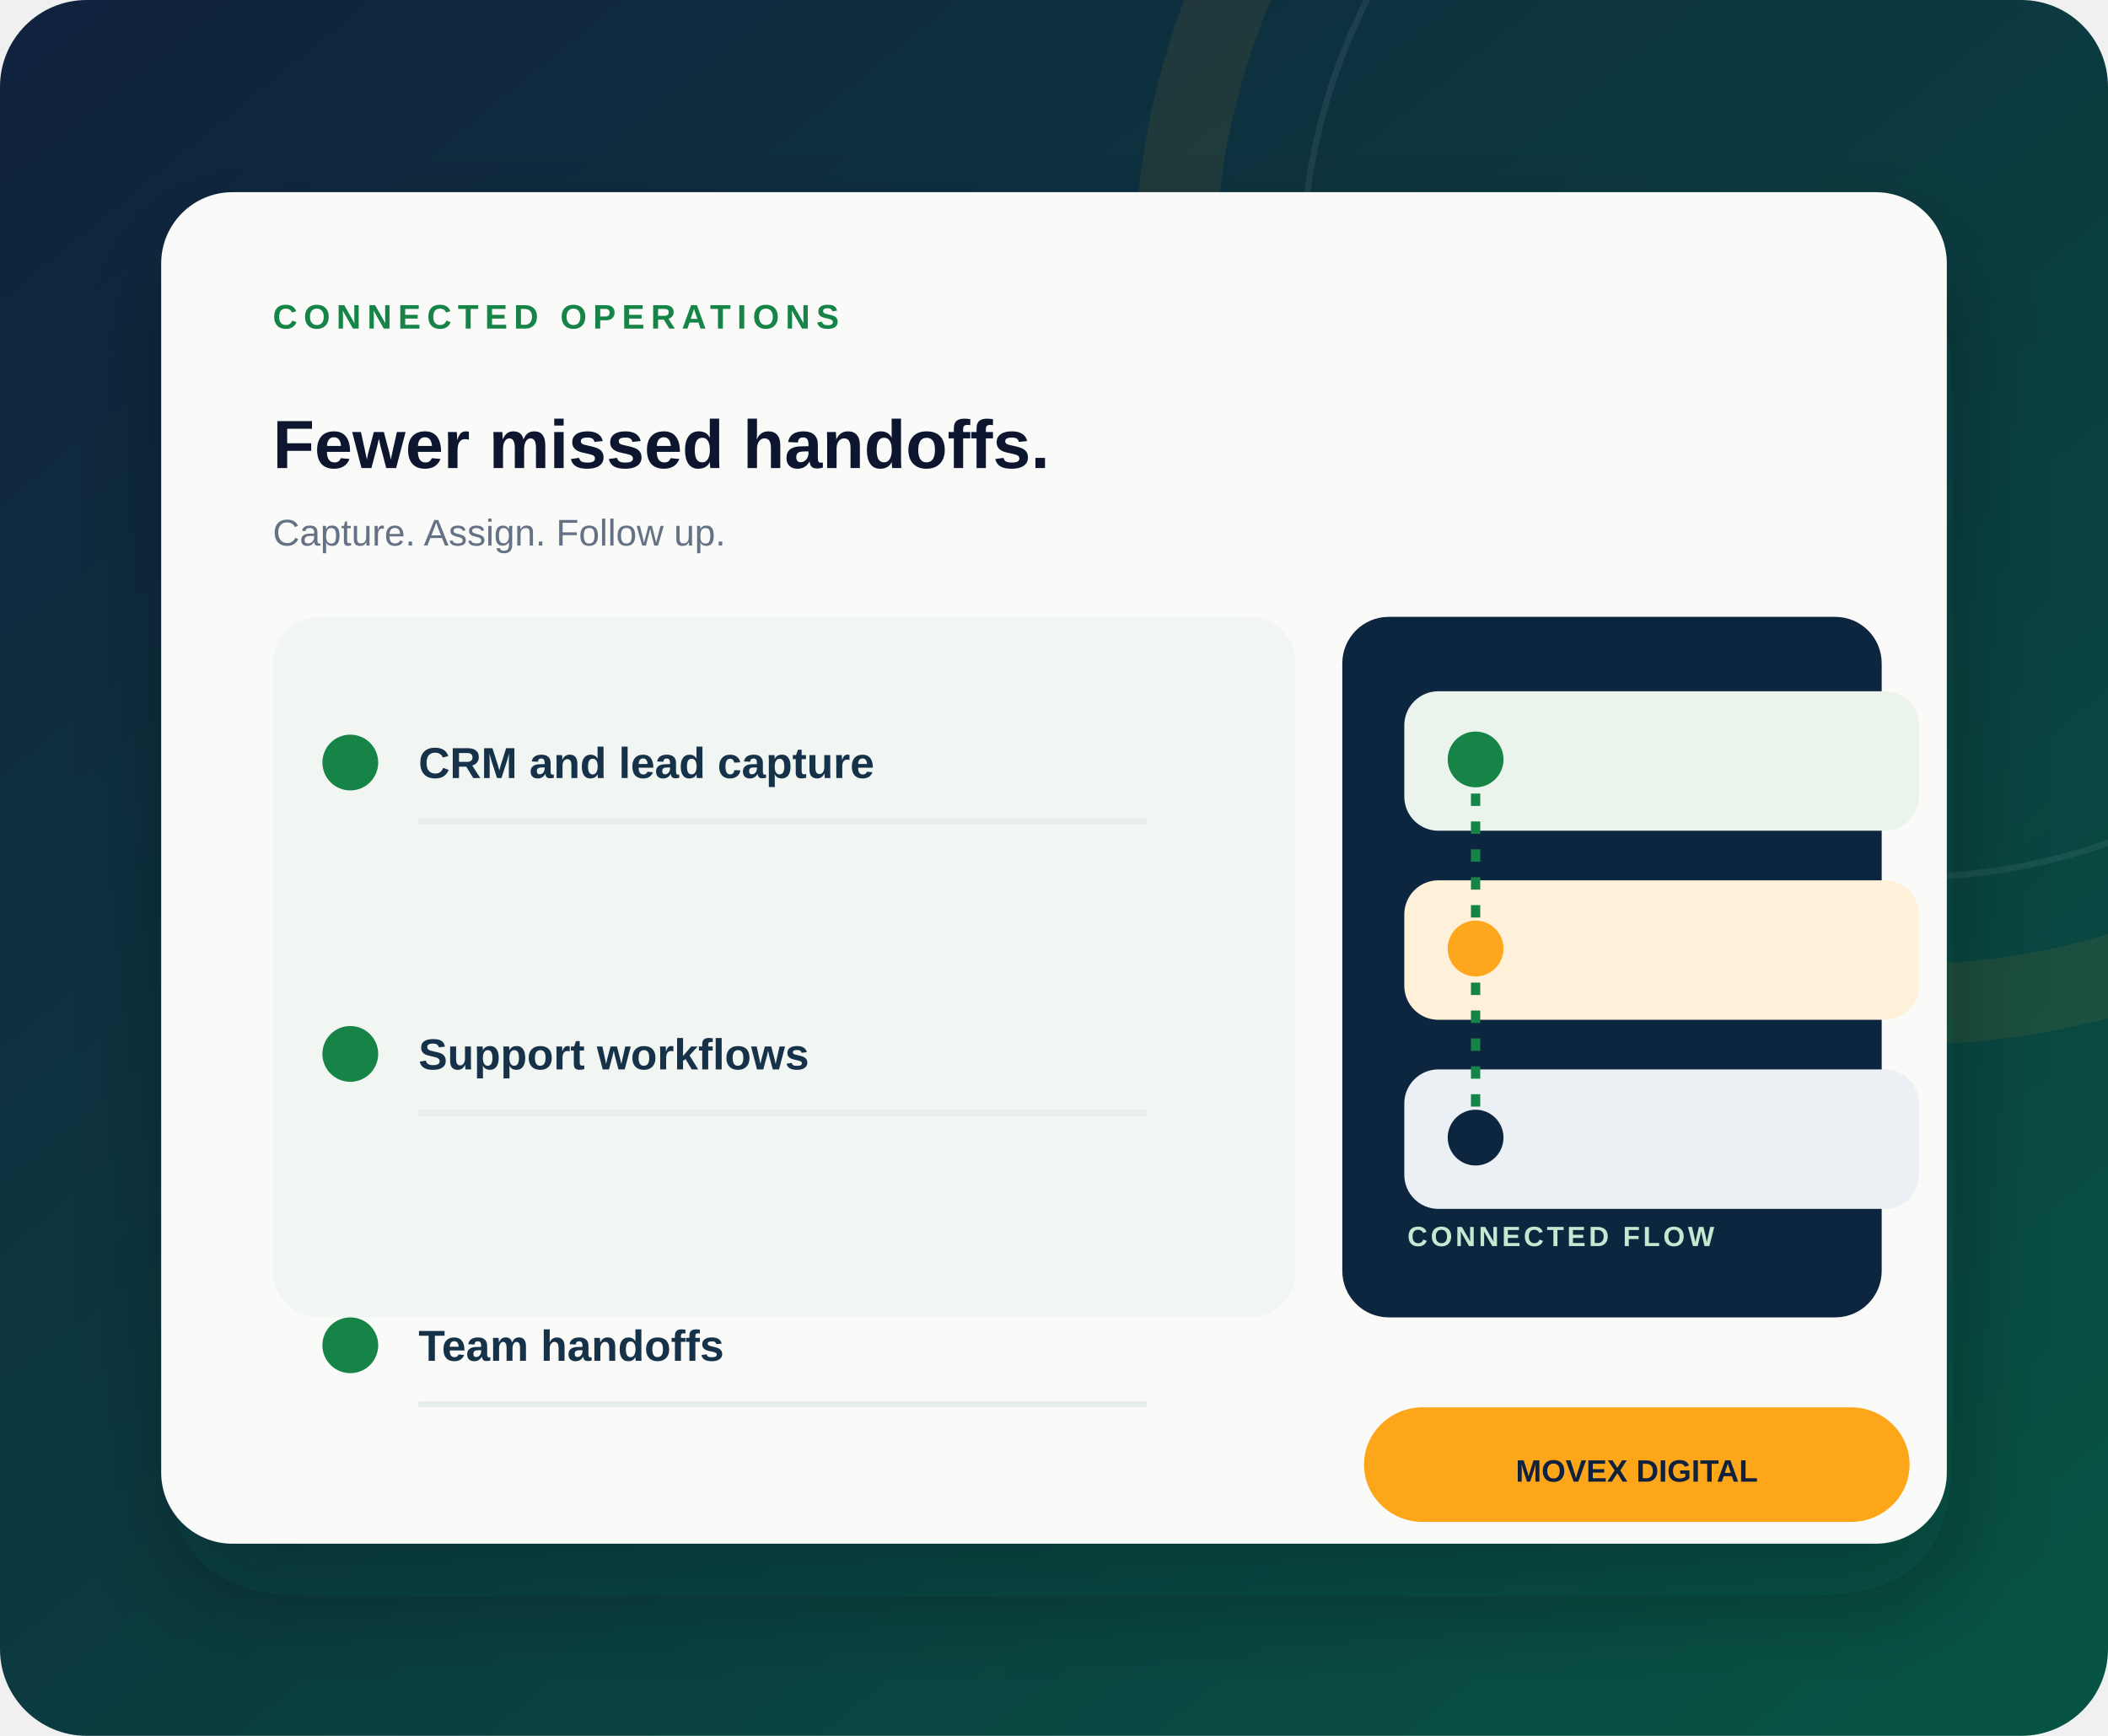
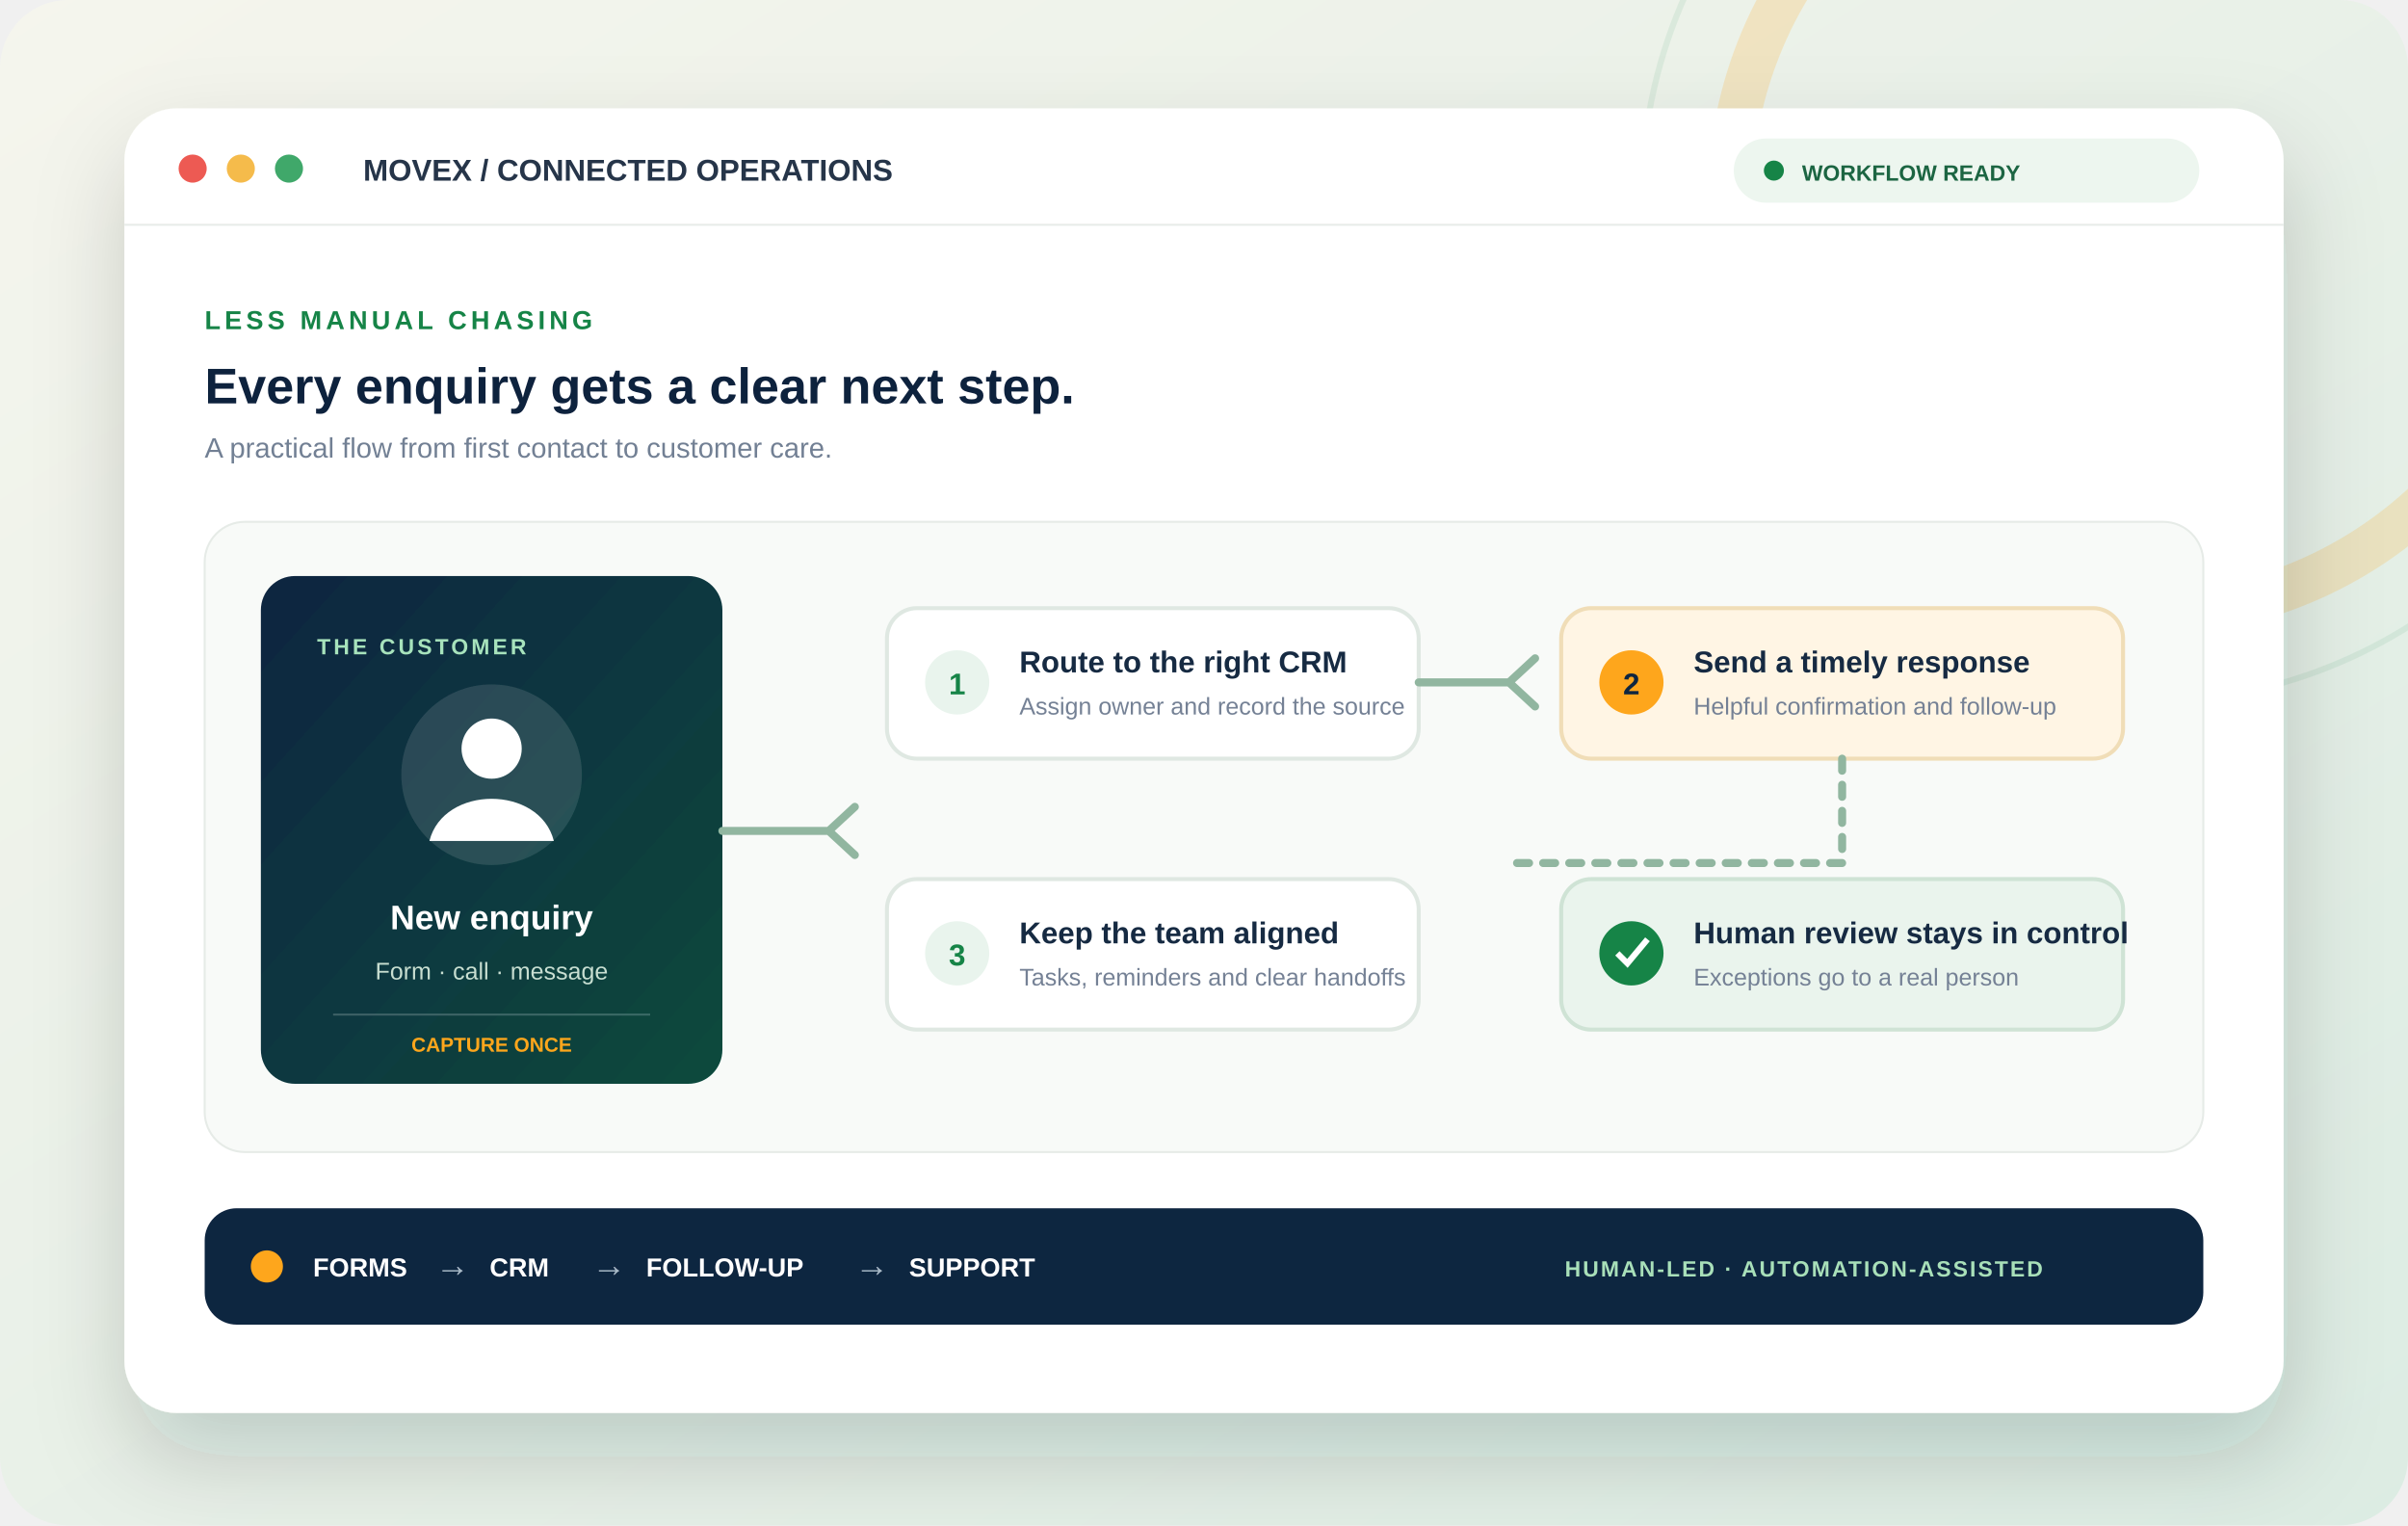
- <svg xmlns="http://www.w3.org/2000/svg" viewBox="0 0 680 560">
+ <svg xmlns="http://www.w3.org/2000/svg" viewBox="0 0 1200 760" role="img" aria-labelledby="title desc">
  <defs>
    <linearGradient id="bg" x2="1" y2="1">
-       <stop stop-color="#10213d" />
-       <stop offset="1" stop-color="#075443" />
+       <stop stop-color="#f5f5ed" />
+       <stop offset="1" stop-color="#dcece3" />
    </linearGradient>
-     <filter id="sh">
-       <feDropShadow dy="17" stdDeviation="17" flood-color="#001526" flood-opacity=".3" />
+     <linearGradient id="dark" x2="1" y2="1">
+       <stop stop-color="#102541" />
+       <stop offset="1" stop-color="#084a3d" />
+     </linearGradient>
+     <filter id="sh" x="-20%" y="-20%" width="140%" height="150%">
+       <feDropShadow dy="22" stdDeviation="23" flood-color="#102b20" flood-opacity=".18" />
    </filter>
  </defs>
-   <rect width="680" height="560" rx="28" fill="url(#bg)" />
-   <circle cx="615" cy="88" r="195" fill="none" stroke="#fff" stroke-opacity=".07" stroke-width="2" />
-   <circle cx="615" cy="88" r="236" fill="none" stroke="#fea61a" stroke-opacity=".08" stroke-width="26" />
+   <rect width="1200" height="760" rx="34" fill="url(#bg)" />
+   <circle cx="1068" cy="100" r="250" fill="none" stroke="#168447" stroke-opacity=".08" stroke-width="3" />
+   <circle cx="1068" cy="100" r="206" fill="none" stroke="#fea61a" stroke-opacity=".19" stroke-width="22" />
  <g filter="url(#sh)">
-     <rect x="52" y="62" width="576" height="436" rx="23" fill="#fafbf9" />
-     <text x="88" y="106" font-family="Arial" font-size="11" font-weight="700" letter-spacing="2" fill="#168447">CONNECTED OPERATIONS</text>
-     <text x="88" y="151" font-family="Arial" font-size="22" font-weight="700" fill="#07152d">Fewer missed handoffs.</text>
-     <text x="88" y="176" font-family="Arial" font-size="12" fill="#657286">Capture. Assign. Follow up.</text>
-     <rect x="88" y="199" width="330" height="226" rx="15" fill="#f2f6f3" />
-     <g transform="translate(0 0)">
-       <circle cx="113" cy="246" r="9" fill="#168447" />
-       <text x="135" y="251" font-family="Arial" font-size="14" font-weight="700" fill="#17304a">CRM and lead capture</text>
-       <path d="M135 265h235" stroke="#e7ede9" stroke-width="2" />
+     <rect x="62" y="54" width="1076" height="650" rx="26" fill="#fff" />
+     <path d="M62 112h1076" stroke="#e8ece9" />
+     <circle cx="96" cy="84" r="7" fill="#ed5a52" />
+     <circle cx="120" cy="84" r="7" fill="#f5bb4c" />
+     <circle cx="144" cy="84" r="7" fill="#40a86a" />
+     <text x="181" y="90" font-family="Arial,sans-serif" font-size="15" font-weight="700" fill="#26354a">MOVEX  /  CONNECTED OPERATIONS</text>
+     <rect x="864" y="69" width="232" height="32" rx="16" fill="#edf6ef" />
+     <circle cx="884" cy="85" r="5" fill="#168447" />
+     <text x="898" y="90" font-family="Arial,sans-serif" font-size="11" font-weight="700" fill="#1b6542">WORKFLOW READY</text>
+     <text x="102" y="164" font-family="Arial,sans-serif" font-size="13" font-weight="700" letter-spacing="2" fill="#168447">LESS MANUAL CHASING</text>
+     <text x="102" y="201" font-family="Arial,sans-serif" font-size="25" font-weight="700" fill="#10213d">Every enquiry gets a clear next step.</text>
+     <text x="102" y="228" font-family="Arial,sans-serif" font-size="14" fill="#728094">A practical flow from first contact to customer care.</text>
+     <rect x="102" y="260" width="996" height="314" rx="20" fill="#f8faf8" stroke="#e6ebe7" />
+     <rect x="130" y="287" width="230" height="253" rx="17" fill="url(#dark)" />
+     <text x="158" y="326" font-family="Arial,sans-serif" font-size="11" font-weight="700" letter-spacing="1.5" fill="#a7e3bc">THE CUSTOMER</text>
+     <circle cx="245" cy="386" r="45" fill="#fff" fill-opacity=".12" />
+     <circle cx="245" cy="373" r="15" fill="#fff" />
+     <path d="M214 419c7-28 55-28 62 0" fill="#fff" />
+     <text x="245" y="463" text-anchor="middle" font-family="Arial,sans-serif" font-size="17" font-weight="700" fill="#fff">New enquiry</text>
+     <text x="245" y="488" text-anchor="middle" font-family="Arial,sans-serif" font-size="12" fill="#c8ded1">Form · call · message</text>
+     <rect x="166" y="505" width="158" height="1" fill="#fff" fill-opacity=".2" />
+     <text x="245" y="524" text-anchor="middle" font-family="Arial,sans-serif" font-size="10" font-weight="700" fill="#fea61a">CAPTURE ONCE</text>
+     <g font-family="Arial,sans-serif">
+       <path d="M360 414h53m0 0 13-12m-13 12 13 12" fill="none" stroke="#91b6a0" stroke-width="4" stroke-linecap="round" stroke-linejoin="round" />
+       <rect x="442" y="303" width="265" height="75" rx="15" fill="#fff" stroke="#dfe8e2" stroke-width="2" />
+       <circle cx="477" cy="340" r="16" fill="#e9f4ed" />
+       <text x="477" y="346" text-anchor="middle" font-size="15" font-weight="700" fill="#168447">1</text>
+       <text x="508" y="335" font-size="15" font-weight="700" fill="#162b43">Route to the right CRM</text>
+       <text x="508" y="356" font-size="12" fill="#748195">Assign owner and record the source</text>
+       <path d="M707 340h45m0 0 13-12m-13 12 13 12" fill="none" stroke="#91b6a0" stroke-width="4" stroke-linecap="round" stroke-linejoin="round" />
+       <rect x="778" y="303" width="280" height="75" rx="15" fill="#fff5e4" stroke="#f0ddb7" stroke-width="2" />
+       <circle cx="813" cy="340" r="16" fill="#fea61a" />
+       <text x="813" y="346" text-anchor="middle" font-size="15" font-weight="700" fill="#102541">2</text>
+       <text x="844" y="335" font-size="15" font-weight="700" fill="#162b43">Send a timely response</text>
+       <text x="844" y="356" font-size="12" fill="#748195">Helpful confirmation and follow-up</text>
+       <path d="M918 378v52H756" fill="none" stroke="#91b6a0" stroke-width="4" stroke-linecap="round" stroke-linejoin="round" stroke-dasharray="6 7" />
+       <rect x="442" y="438" width="265" height="75" rx="15" fill="#fff" stroke="#dfe8e2" stroke-width="2" />
+       <circle cx="477" cy="475" r="16" fill="#e9f4ed" />
+       <text x="477" y="481" text-anchor="middle" font-size="15" font-weight="700" fill="#168447">3</text>
+       <text x="508" y="470" font-size="15" font-weight="700" fill="#162b43">Keep the team aligned</text>
+       <text x="508" y="491" font-size="12" fill="#748195">Tasks, reminders and clear handoffs</text>
+       <rect x="778" y="438" width="280" height="75" rx="15" fill="#eaf4ed" stroke="#cfe3d5" stroke-width="2" />
+       <circle cx="813" cy="475" r="16" fill="#168447" />
+       <path d="m806 475 5 5 10-12" fill="none" stroke="#fff" stroke-width="3" />
+       <text x="844" y="470" font-size="15" font-weight="700" fill="#162b43">Human review stays in control</text>
+       <text x="844" y="491" font-size="12" fill="#748195">Exceptions go to a real person</text>
    </g>
-     <g transform="translate(0 47)">
-       <circle cx="113" cy="293" r="9" fill="#168447" />
-       <text x="135" y="298" font-family="Arial" font-size="14" font-weight="700" fill="#17304a">Support workflows</text>
-       <path d="M135 312h235" stroke="#e7ede9" stroke-width="2" />
-     </g>
-     <g transform="translate(0 94)">
-       <circle cx="113" cy="340" r="9" fill="#168447" />
-       <text x="135" y="345" font-family="Arial" font-size="14" font-weight="700" fill="#17304a">Team handoffs</text>
-       <path d="M135 359h235" stroke="#e7ede9" stroke-width="2" />
-     </g>
-     <rect x="433" y="199" width="174" height="226" rx="15" fill="#112541" />
-     <rect x="453" y="223" width="166" height="45" rx="11" fill="#eaf4ed" />
-     <rect x="453" y="284" width="166" height="45" rx="11" fill="#fff1d9" />
-     <rect x="453" y="345" width="166" height="45" rx="11" fill="#eaf0f4" />
-     <circle cx="476" cy="245" r="9" fill="#168447" />
-     <circle cx="476" cy="306" r="9" fill="#fea61a" />
-     <circle cx="476" cy="367" r="9" fill="#112541" />
-     <path d="M476 256v40m0 21v40" stroke="#168447" stroke-width="3" stroke-dasharray="4 5" />
-     <text x="454" y="402" font-family="Arial" font-size="9" font-weight="700" letter-spacing="1" fill="#c5e8d1">CONNECTED FLOW</text>
+     <rect x="102" y="602" width="996" height="58" rx="16" fill="#102541" />
+     <circle cx="133" cy="631" r="8" fill="#fea61a" />
+     <text x="156" y="636" font-family="Arial,sans-serif" font-size="13" font-weight="700" fill="#fff">FORMS</text>
+     <text x="217" y="636" font-family="Arial,sans-serif" font-size="17" fill="#a9bbc8">→</text>
+     <text x="244" y="636" font-family="Arial,sans-serif" font-size="13" font-weight="700" fill="#fff">CRM</text>
+     <text x="295" y="636" font-family="Arial,sans-serif" font-size="17" fill="#a9bbc8">→</text>
+     <text x="322" y="636" font-family="Arial,sans-serif" font-size="13" font-weight="700" fill="#fff">FOLLOW-UP</text>
+     <text x="426" y="636" font-family="Arial,sans-serif" font-size="17" fill="#a9bbc8">→</text>
+     <text x="453" y="636" font-family="Arial,sans-serif" font-size="13" font-weight="700" fill="#fff">SUPPORT</text>
+     <text x="1018" y="636" text-anchor="end" font-family="Arial,sans-serif" font-size="11" font-weight="700" letter-spacing="1" fill="#a8e0b9">HUMAN-LED · AUTOMATION-ASSISTED</text>
  </g>
-   <rect x="440" y="454" width="176" height="37" rx="19" fill="#fea61a" />
-   <text x="528" y="478" text-anchor="middle" font-family="Arial" font-size="10" font-weight="700" fill="#10213d">MOVEX DIGITAL</text>
</svg>
